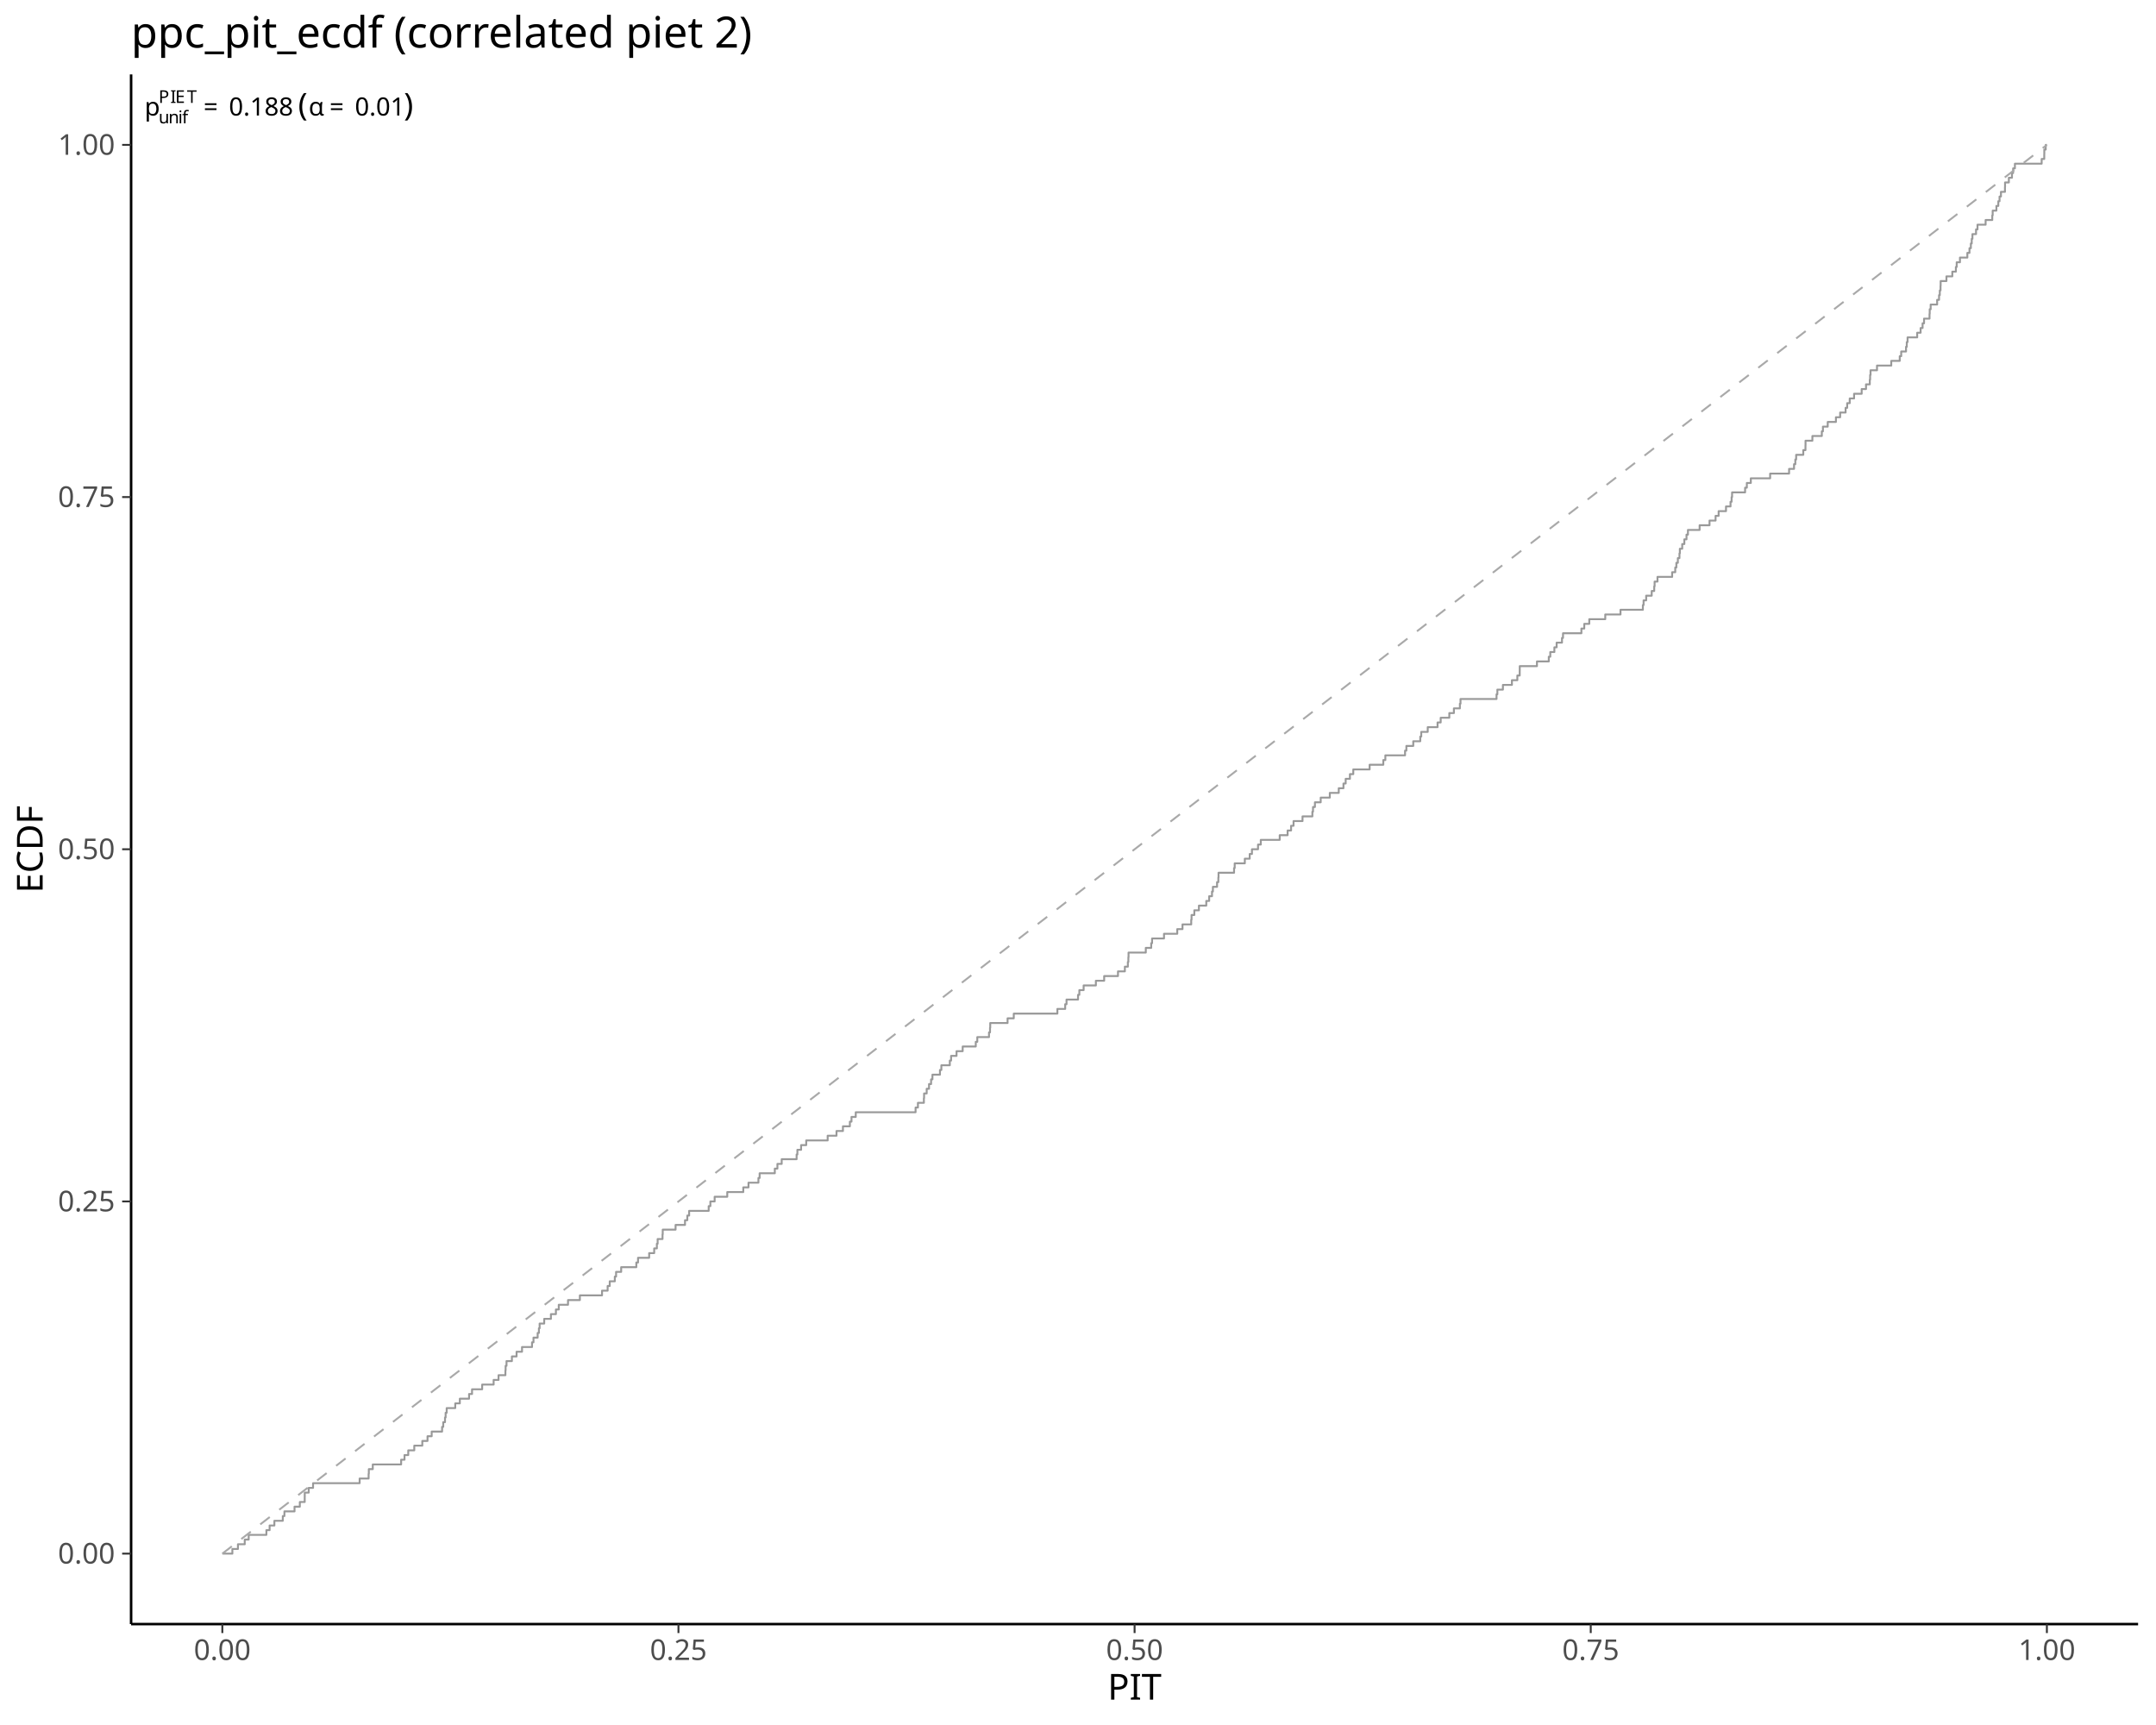
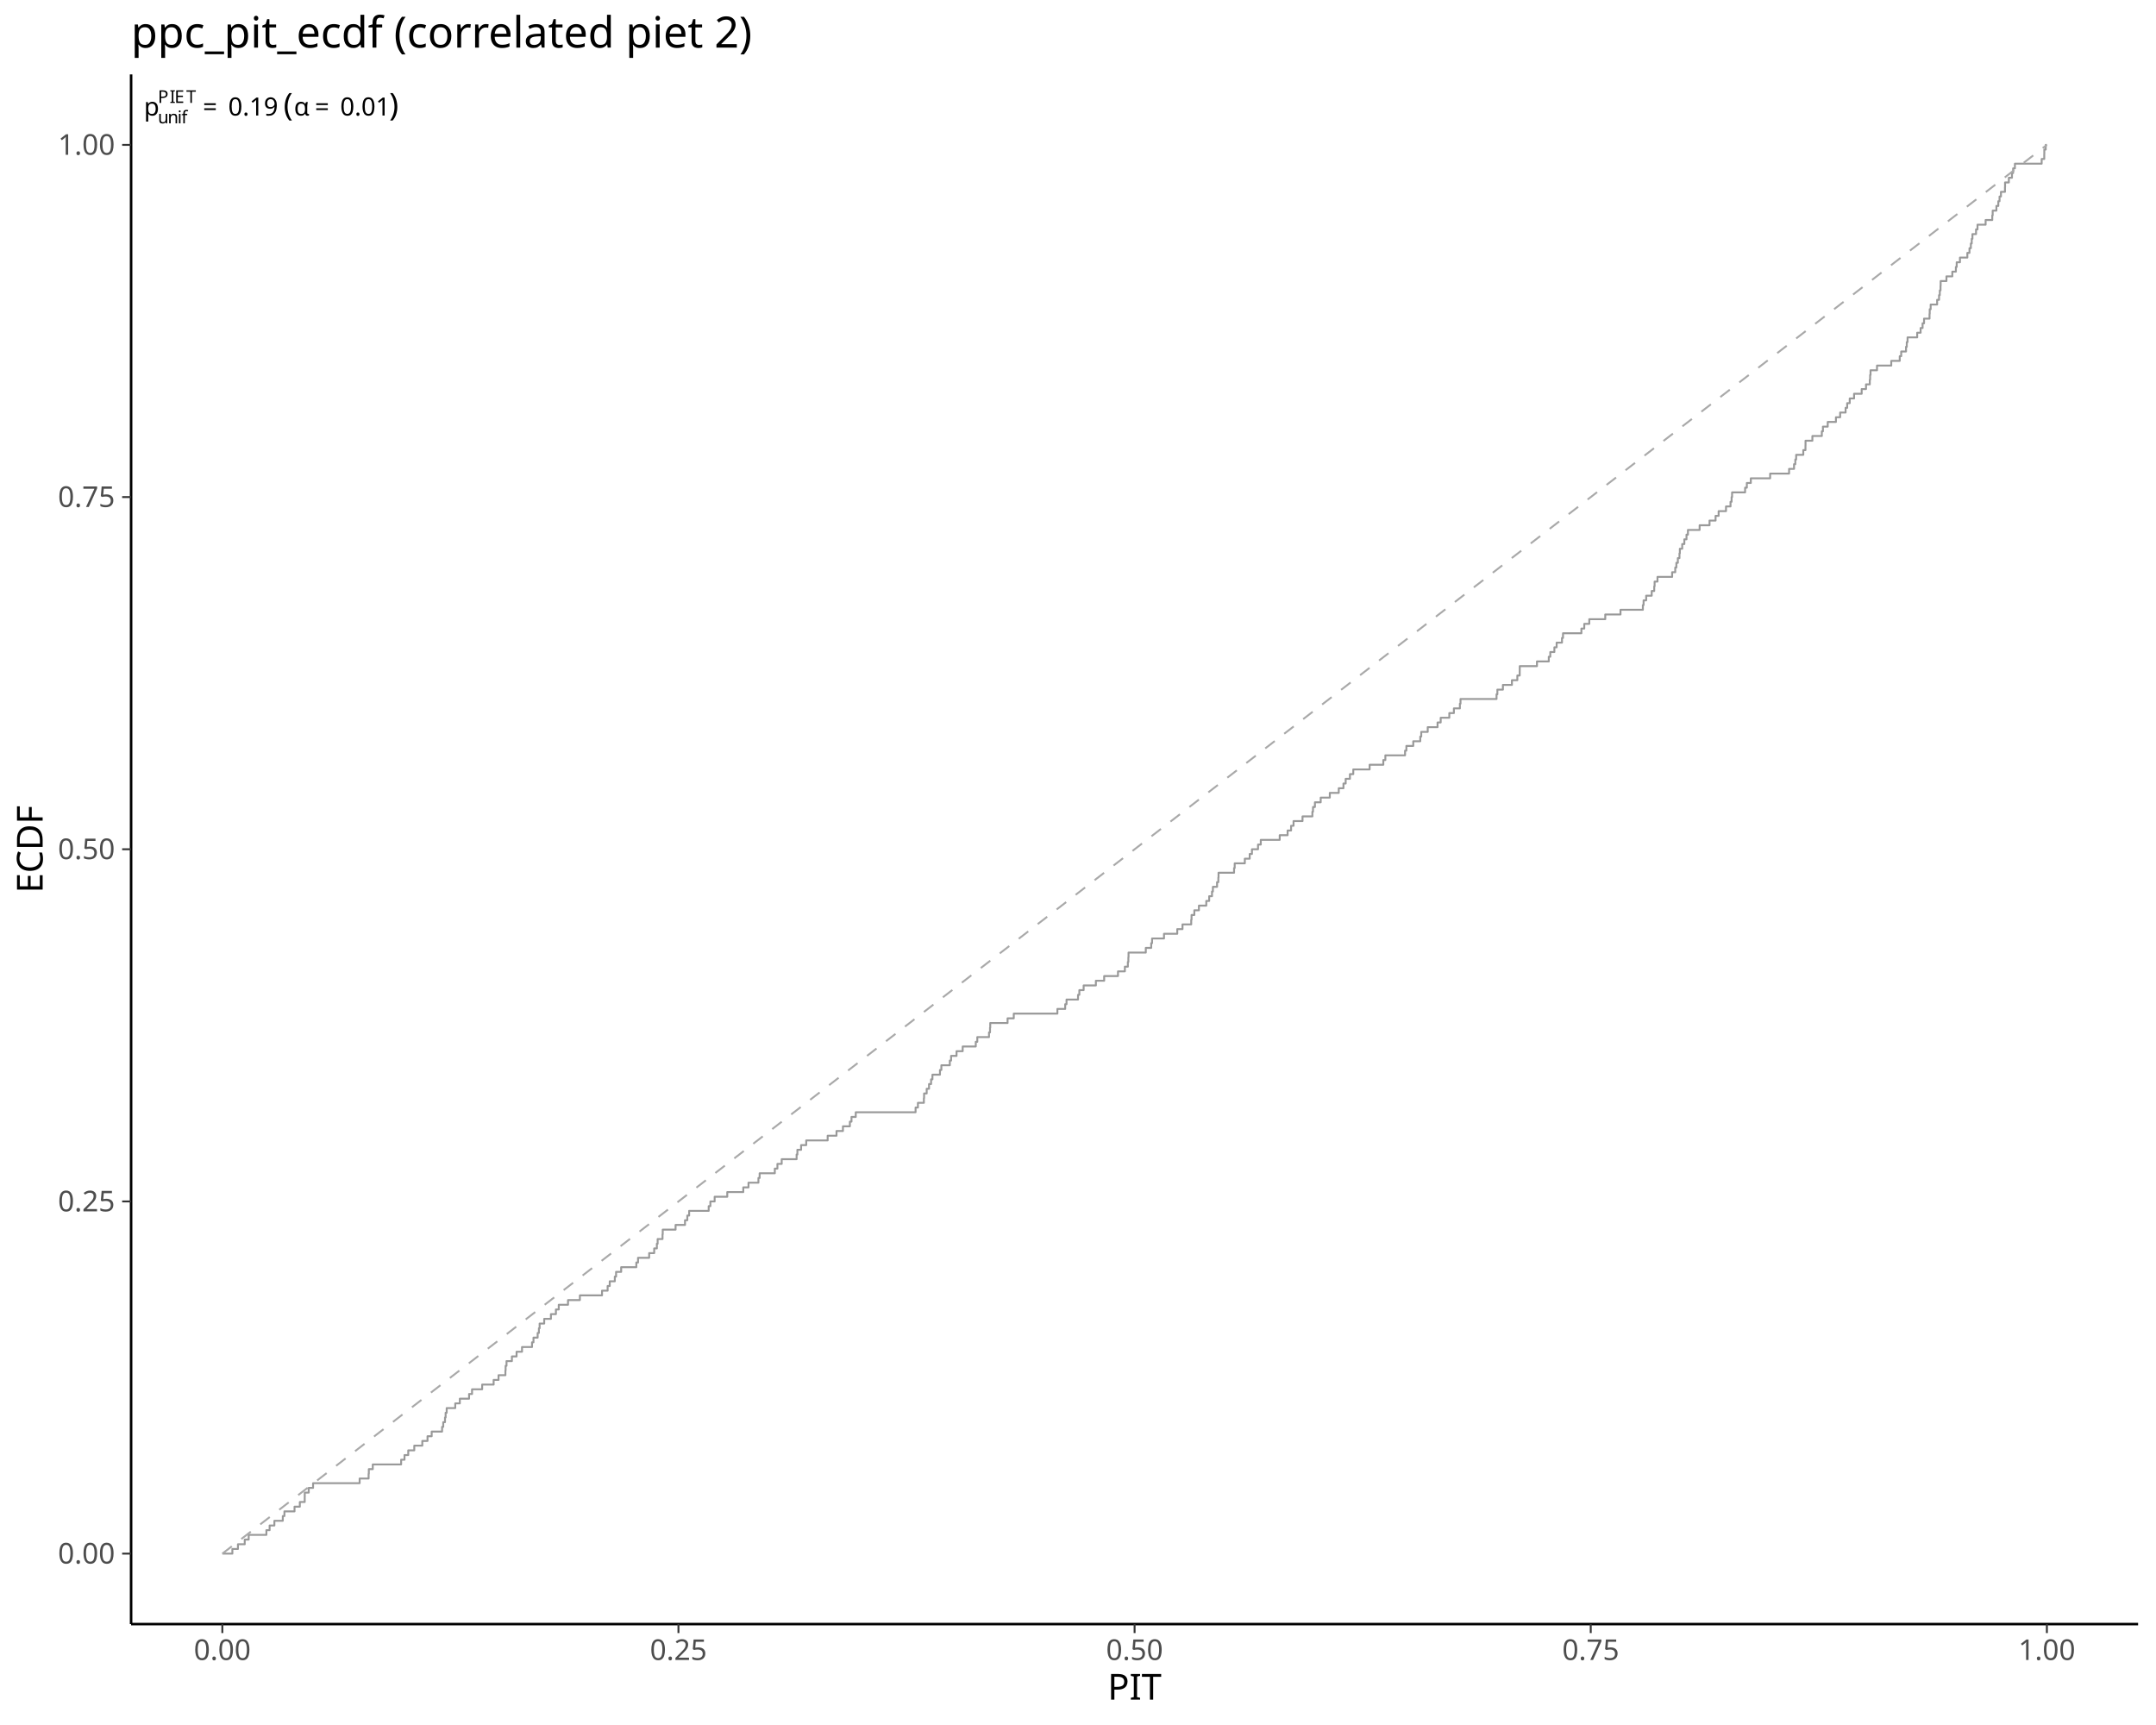
<svg xmlns="http://www.w3.org/2000/svg" class="svglite" data-engine-version="2.0" width="720.00pt" height="576.00pt" viewBox="0 0 720.00 576.00">
  <defs>
    <style type="text/css">
    .svglite line, .svglite polyline, .svglite polygon, .svglite path, .svglite rect, .svglite circle {
      fill: none;
      stroke: #000000;
      stroke-linecap: round;
      stroke-linejoin: round;
      stroke-miterlimit: 10.00;
    }
  </style>
  </defs>
  <rect width="100%" height="100%" style="stroke: none; fill: #FFFFFF;" />
  <defs>
    <clipPath id="cpMC4wMHw3MjAuMDB8MC4wMHw1NzYuMDA=">
      <rect x="0.00" y="0.00" width="720.00" height="576.00" />
    </clipPath>
  </defs>
  <g clip-path="url(#cpMC4wMHw3MjAuMDB8MC4wMHw1NzYuMDA=)">
</g>
  <defs>
    <clipPath id="cpNDMuNzh8NzE0LjAyfDI0Ljg1fDU0Mi4zMA==">
      <rect x="43.78" y="24.85" width="670.24" height="517.45" />
    </clipPath>
  </defs>
  <g clip-path="url(#cpNDMuNzh8NzE0LjAyfDI0Ljg1fDU0Mi4zMA==)">
    <polyline points="74.25,518.78 76.28,518.78 76.28,518.78 77.60,518.78 77.60,517.22 78.32,517.22 78.32,517.22 79.46,517.22 79.46,515.65 80.36,515.65 80.36,515.65 81.73,515.65 81.73,514.08 82.40,514.08 82.40,514.08 83.05,514.08 83.05,512.51 84.44,512.51 84.44,512.51 86.47,512.51 86.47,512.51 88.51,512.51 88.51,512.51 88.96,512.51 88.96,510.94 90.04,510.94 90.04,509.38 90.55,509.38 90.55,509.38 91.63,509.38 91.63,507.81 92.59,507.81 92.59,507.81 94.44,507.81 94.44,506.24 94.63,506.24 94.63,506.24 94.98,506.24 94.98,504.67 96.66,504.67 96.66,504.67 98.36,504.67 98.36,503.10 98.70,503.10 98.70,503.10 100.13,503.10 100.13,501.54 100.74,501.54 100.74,501.54 101.76,501.54 101.76,499.97 101.77,499.97 101.77,498.40 102.78,498.40 102.78,498.40 103.10,498.40 103.10,496.83 104.55,496.83 104.55,495.26 104.81,495.26 104.81,495.26 106.85,495.26 106.85,495.26 108.89,495.26 108.89,495.26 110.93,495.26 110.93,495.26 112.97,495.26 112.97,495.26 115.00,495.26 115.00,495.26 117.04,495.26 117.04,495.26 119.08,495.26 119.08,495.26 120.10,495.26 120.10,493.70 121.12,493.70 121.12,493.70 123.10,493.70 123.10,492.13 123.15,492.13 123.15,492.13 123.17,492.13 123.17,490.56 124.49,490.56 124.49,488.99 125.19,488.99 125.19,488.99 127.23,488.99 127.23,488.99 129.27,488.99 129.27,488.99 131.31,488.99 131.31,488.99 133.34,488.99 133.34,488.99 133.96,488.99 133.96,487.42 135.09,487.42 135.09,485.86 135.38,485.86 135.38,485.86 136.34,485.86 136.34,484.29 137.42,484.29 137.42,484.29 138.35,484.29 138.35,482.72 139.46,482.72 139.46,482.72 141.03,482.72 141.03,481.15 141.50,481.15 141.50,481.15 142.77,481.15 142.77,479.58 143.53,479.58 143.53,479.58 144.16,479.58 144.16,478.02 145.57,478.02 145.57,478.02 147.61,478.02 147.61,478.02 147.64,478.02 147.64,476.45 148.02,476.45 148.02,474.88 148.61,474.88 148.61,473.31 148.82,473.31 148.82,471.74 149.17,471.74 149.17,470.18 149.65,470.18 149.65,470.18 151.68,470.18 151.68,470.18 152.03,470.18 152.03,468.61 153.56,468.61 153.56,467.04 153.72,467.04 153.72,467.04 155.76,467.04 155.76,467.04 156.65,467.04 156.65,465.47 157.64,465.47 157.64,463.90 157.80,463.90 157.80,463.90 159.84,463.90 159.84,463.90 161.02,463.90 161.02,462.33 161.87,462.33 161.87,462.33 163.91,462.33 163.91,462.33 164.85,462.33 164.85,460.77 165.95,460.77 165.95,460.77 166.49,460.77 166.49,459.20 167.99,459.20 167.99,459.20 168.78,459.20 168.78,457.63 168.85,457.63 168.85,456.06 169.15,456.06 169.15,454.49 170.02,454.49 170.02,454.49 170.95,454.49 170.95,452.93 172.06,452.93 172.06,452.93 172.51,452.93 172.51,451.36 174.10,451.36 174.10,451.36 174.33,451.36 174.33,449.79 176.14,449.79 176.14,449.79 177.67,449.79 177.67,448.22 178.16,448.22 178.16,446.65 178.18,446.65 178.18,446.65 179.55,446.65 179.55,445.09 179.97,445.09 179.97,443.52 180.21,443.52 180.21,441.95 180.21,441.95 180.21,441.95 181.74,441.95 181.74,440.38 182.25,440.38 182.25,440.38 183.98,440.38 183.98,438.81 184.29,438.81 184.29,438.81 185.65,438.81 185.65,437.25 186.33,437.25 186.33,437.25 186.60,437.25 186.60,435.68 188.37,435.68 188.37,435.68 189.69,435.68 189.69,434.11 190.40,434.11 190.40,434.11 192.44,434.11 192.44,434.11 193.65,434.11 193.65,432.54 194.48,432.54 194.48,432.54 196.52,432.54 196.52,432.54 198.55,432.54 198.55,432.54 200.59,432.54 200.59,432.54 201.05,432.54 201.05,430.97 202.63,430.97 202.63,430.97 202.92,430.97 202.92,429.41 203.62,429.41 203.62,427.84 204.67,427.84 204.67,427.84 205.32,427.84 205.32,426.27 205.74,426.27 205.74,424.70 206.71,424.70 206.71,424.70 207.44,424.70 207.44,423.13 208.74,423.13 208.74,423.13 210.78,423.13 210.78,423.13 212.50,423.13 212.50,421.57 212.82,421.57 212.82,421.57 213.07,421.57 213.07,420.00 214.86,420.00 214.86,420.00 216.79,420.00 216.79,418.43 216.89,418.43 216.89,418.43 218.47,418.43 218.47,416.86 218.93,416.86 218.93,416.86 219.36,416.86 219.36,415.29 219.62,415.29 219.62,413.73 220.97,413.73 220.97,413.73 221.25,413.73 221.25,412.16 221.32,412.16 221.32,410.59 223.01,410.59 223.01,410.59 225.05,410.59 225.05,410.59 225.61,410.59 225.61,409.02 227.08,409.02 227.08,409.02 228.76,409.02 228.76,407.45 229.12,407.45 229.12,407.45 229.53,407.45 229.53,405.89 230.14,405.89 230.14,404.32 231.16,404.32 231.16,404.32 233.20,404.32 233.20,404.32 235.24,404.32 235.24,404.32 236.67,404.32 236.67,402.75 237.23,402.75 237.23,401.18 237.27,401.18 237.27,401.18 238.66,401.18 238.66,399.61 239.31,399.61 239.31,399.61 241.35,399.61 241.35,399.61 242.87,399.61 242.87,398.05 243.39,398.05 243.39,398.05 245.42,398.05 245.42,398.05 247.46,398.05 247.46,398.05 248.22,398.05 248.22,396.48 249.50,396.48 249.50,396.48 249.96,396.48 249.96,394.91 251.54,394.91 251.54,394.91 253.28,394.91 253.28,393.34 253.58,393.34 253.58,393.34 253.68,393.34 253.68,391.77 255.61,391.77 255.61,391.77 257.65,391.77 257.65,391.77 258.75,391.77 258.75,390.21 259.62,390.21 259.62,388.64 259.69,388.64 259.69,388.64 261.05,388.64 261.05,387.07 261.73,387.07 261.73,387.07 263.76,387.07 263.76,387.07 265.80,387.07 265.80,387.07 266.03,387.07 266.03,385.50 266.29,385.50 266.29,383.93 267.53,383.93 267.53,382.37 267.84,382.37 267.84,382.37 269.24,382.37 269.24,380.80 269.88,380.80 269.88,380.80 271.92,380.80 271.92,380.80 273.95,380.80 273.95,380.80 275.99,380.80 275.99,380.80 276.40,380.80 276.40,379.23 278.03,379.23 278.03,379.23 279.35,379.23 279.35,377.66 280.07,377.66 280.07,377.66 281.50,377.66 281.50,376.09 282.11,376.09 282.11,376.09 283.82,376.09 283.82,374.53 284.14,374.53 284.14,374.53 284.36,374.53 284.36,372.96 285.78,372.96 285.78,371.39 286.18,371.39 286.18,371.39 288.22,371.39 288.22,371.39 290.26,371.39 290.26,371.39 292.29,371.39 292.29,371.39 294.33,371.39 294.33,371.39 296.37,371.39 296.37,371.39 298.41,371.39 298.41,371.39 300.45,371.39 300.45,371.39 302.48,371.39 302.48,371.39 304.52,371.39 304.52,371.39 305.76,371.39 305.76,369.82 306.54,369.82 306.54,368.25 306.56,368.25 306.56,368.25 308.53,368.25 308.53,366.69 308.60,366.69 308.60,366.69 308.60,366.69 308.60,365.12 309.47,365.12 309.47,363.55 310.25,363.55 310.25,361.98 310.63,361.98 310.63,361.98 310.94,361.98 310.94,360.41 311.39,360.41 311.39,358.85 312.67,358.85 312.67,358.85 313.90,358.85 313.90,357.28 314.37,357.28 314.37,355.71 314.71,355.71 314.71,355.71 316.75,355.71 316.75,355.71 317.19,355.71 317.19,354.14 317.62,354.14 317.62,352.57 318.79,352.57 318.79,352.57 319.44,352.57 319.44,351.00 320.82,351.00 320.82,351.00 321.49,351.00 321.49,349.44 322.86,349.44 322.86,349.44 324.90,349.44 324.90,349.44 325.86,349.44 325.86,347.87 326.37,347.87 326.37,346.30 326.94,346.30 326.94,346.30 328.98,346.30 328.98,346.30 330.28,346.30 330.28,344.73 330.62,344.73 330.62,343.16 330.69,343.16 330.69,341.60 331.01,341.60 331.01,341.60 333.05,341.60 333.05,341.60 335.09,341.60 335.09,341.60 336.48,341.60 336.48,340.03 337.13,340.03 337.13,340.03 338.55,340.03 338.55,338.46 339.16,338.46 339.16,338.46 341.20,338.46 341.20,338.46 343.24,338.46 343.24,338.46 345.28,338.46 345.28,338.46 347.32,338.46 347.32,338.46 349.35,338.46 349.35,338.46 351.39,338.46 351.39,338.46 353.12,338.46 353.12,336.89 353.43,336.89 353.43,336.89 355.47,336.89 355.47,336.89 355.72,336.89 355.72,335.32 356.17,335.32 356.17,333.76 357.50,333.76 357.50,333.76 359.54,333.76 359.54,333.76 360.01,333.76 360.01,332.19 360.45,332.19 360.45,330.62 361.58,330.62 361.58,330.62 361.88,330.62 361.88,329.05 363.62,329.05 363.62,329.05 365.66,329.05 365.66,329.05 365.97,329.05 365.97,327.48 367.69,327.48 367.69,327.48 368.74,327.48 368.74,325.92 369.73,325.92 369.73,325.92 371.77,325.92 371.77,325.92 373.35,325.92 373.35,324.35 373.81,324.35 373.81,324.35 375.65,324.35 375.65,322.78 375.85,322.78 375.85,322.78 376.65,322.78 376.65,321.21 376.82,321.21 376.82,319.64 376.88,319.64 376.88,318.08 377.88,318.08 377.88,318.08 379.92,318.08 379.92,318.08 381.96,318.08 381.96,318.08 382.64,318.08 382.64,316.51 384.00,316.51 384.00,316.51 384.45,316.51 384.45,314.94 384.74,314.94 384.74,313.37 386.03,313.37 386.03,313.37 388.07,313.37 388.07,313.37 388.72,313.37 388.72,311.80 390.11,311.80 390.11,311.80 392.15,311.80 392.15,311.80 393.15,311.80 393.15,310.24 394.19,310.24 394.19,310.24 394.90,310.24 394.90,308.67 396.22,308.67 396.22,308.67 397.81,308.67 397.81,307.10 397.92,307.10 397.92,305.53 398.26,305.53 398.26,305.53 398.85,305.53 398.85,303.96 400.30,303.96 400.30,303.96 400.38,303.96 400.38,302.40 402.34,302.40 402.34,302.40 402.84,302.40 402.84,300.83 403.81,300.83 403.81,299.26 404.37,299.26 404.37,299.26 404.75,299.26 404.75,297.69 405.05,297.69 405.05,296.12 406.41,296.12 406.41,296.12 406.44,296.12 406.44,294.56 406.87,294.56 406.87,292.99 406.93,292.99 406.93,291.42 408.45,291.42 408.45,291.42 410.49,291.42 410.49,291.42 412.12,291.42 412.12,289.85 412.33,289.85 412.33,288.28 412.53,288.28 412.53,288.28 414.56,288.28 414.56,288.28 415.71,288.28 415.71,286.72 416.60,286.72 416.60,286.72 417.34,286.72 417.34,285.15 418.09,285.15 418.09,283.58 418.64,283.58 418.64,283.58 420.12,283.58 420.12,282.01 420.68,282.01 420.68,282.01 421.04,282.01 421.04,280.44 422.72,280.44 422.72,280.44 424.75,280.44 424.75,280.44 426.79,280.44 426.79,280.44 427.36,280.44 427.36,278.88 428.83,278.88 428.83,278.88 430.00,278.88 430.00,277.31 430.87,277.31 430.87,277.31 431.16,277.31 431.16,275.74 431.98,275.74 431.98,274.17 432.90,274.17 432.90,274.17 434.94,274.17 434.94,274.17 434.98,274.17 434.98,272.60 436.98,272.60 436.98,272.60 438.27,272.60 438.27,271.04 438.48,271.04 438.48,269.47 439.02,269.47 439.02,269.47 439.12,269.47 439.12,267.90 441.05,267.90 441.05,266.33 441.06,266.33 441.06,266.33 443.09,266.33 443.09,266.33 444.09,266.33 444.09,264.76 445.13,264.76 445.13,264.76 447.08,264.76 447.08,263.20 447.17,263.20 447.17,263.20 448.65,263.20 448.65,261.63 449.21,261.63 449.21,261.63 449.39,261.63 449.39,260.06 450.81,260.06 450.81,258.49 451.24,258.49 451.24,258.49 451.93,258.49 451.93,256.92 453.28,256.92 453.28,256.92 455.32,256.92 455.32,256.92 457.36,256.92 457.36,256.92 457.39,256.92 457.39,255.36 459.40,255.36 459.40,255.36 461.43,255.36 461.43,255.36 461.96,255.36 461.96,253.79 462.64,253.79 462.64,252.22 463.47,252.22 463.47,252.22 465.51,252.22 465.51,252.22 467.55,252.22 467.55,252.22 469.22,252.22 469.22,250.65 469.59,250.65 469.59,250.65 469.66,250.65 469.66,249.08 471.62,249.08 471.62,249.08 471.96,249.08 471.96,247.51 473.66,247.51 473.66,247.51 474.30,247.51 474.30,245.95 474.63,245.95 474.63,244.38 475.70,244.38 475.70,244.38 476.79,244.38 476.79,242.81 477.74,242.81 477.74,242.81 479.77,242.81 479.77,242.81 480.07,242.81 480.07,241.24 481.12,241.24 481.12,239.67 481.81,239.67 481.81,239.67 483.85,239.67 483.85,239.67 484.00,239.67 484.00,238.11 485.53,238.11 485.53,236.54 485.89,236.54 485.89,236.54 487.53,236.54 487.53,234.97 487.74,234.97 487.74,233.40 487.93,233.40 487.93,233.40 489.96,233.40 489.96,233.40 492.00,233.40 492.00,233.40 494.04,233.40 494.04,233.40 496.08,233.40 496.08,233.40 498.11,233.40 498.11,233.40 499.77,233.40 499.77,231.83 500.05,231.83 500.05,230.27 500.15,230.27 500.15,230.27 501.90,230.27 501.90,228.70 502.19,228.70 502.19,228.70 504.23,228.70 504.23,228.70 504.91,228.70 504.91,227.13 506.27,227.13 506.27,227.13 506.72,227.13 506.72,225.56 507.51,225.56 507.51,223.99 507.52,223.99 507.52,222.43 508.30,222.43 508.30,222.43 510.34,222.43 510.34,222.43 512.38,222.43 512.38,222.43 513.27,222.43 513.27,220.86 514.42,220.86 514.42,220.86 516.46,220.86 516.46,220.86 517.22,220.86 517.22,219.29 517.72,219.29 517.72,217.72 518.49,217.72 518.49,217.72 519.09,217.72 519.09,216.15 519.84,216.15 519.84,214.59 520.53,214.59 520.53,214.59 521.63,214.59 521.63,213.02 521.97,213.02 521.97,211.45 522.57,211.45 522.57,211.45 524.61,211.45 524.61,211.45 526.64,211.45 526.64,211.45 528.11,211.45 528.11,209.88 528.68,209.88 528.68,209.88 529.07,209.88 529.07,208.31 530.72,208.31 530.72,208.31 530.74,208.31 530.74,206.75 532.76,206.75 532.76,206.75 534.80,206.75 534.80,206.75 536.08,206.75 536.08,205.18 536.83,205.18 536.83,205.18 538.87,205.18 538.87,205.18 540.91,205.18 540.91,205.18 541.17,205.18 541.17,203.61 542.95,203.61 542.95,203.61 544.98,203.61 544.98,203.61 547.02,203.61 547.02,203.61 548.64,203.61 548.64,202.04 548.88,202.04 548.88,200.47 549.06,200.47 549.06,200.47 549.74,200.47 549.74,198.91 551.10,198.91 551.10,198.91 551.59,198.91 551.59,197.34 552.43,197.34 552.43,195.77 552.56,195.77 552.56,194.20 553.14,194.20 553.14,194.20 553.52,194.20 553.52,192.63 555.17,192.63 555.17,192.63 557.21,192.63 557.21,192.63 558.42,192.63 558.42,191.07 559.25,191.07 559.25,191.07 559.45,191.07 559.45,189.50 559.82,189.50 559.82,187.93 560.32,187.93 560.32,186.36 560.86,186.36 560.86,184.79 560.99,184.79 560.99,183.23 561.29,183.23 561.29,183.23 561.78,183.23 561.78,181.66 562.49,181.66 562.49,180.09 563.21,180.09 563.21,178.52 563.33,178.52 563.33,178.52 563.69,178.52 563.69,176.95 565.36,176.95 565.36,176.95 567.40,176.95 567.40,176.95 567.59,176.95 567.59,175.39 569.44,175.39 569.44,175.39 570.90,175.39 570.90,173.82 571.48,173.82 571.48,173.82 572.92,173.82 572.92,172.25 573.51,172.25 573.51,172.25 573.94,172.25 573.94,170.68 575.55,170.68 575.55,170.68 576.40,170.68 576.40,169.11 577.59,169.11 577.59,169.11 577.91,169.11 577.91,167.55 578.27,167.55 578.27,165.98 578.43,165.98 578.43,164.41 579.63,164.41 579.63,164.41 581.67,164.41 581.67,164.41 582.78,164.41 582.78,162.84 583.36,162.84 583.36,161.27 583.70,161.27 583.70,161.27 584.69,161.27 584.69,159.71 585.74,159.71 585.74,159.71 587.78,159.71 587.78,159.71 589.82,159.71 589.82,159.71 591.14,159.71 591.14,158.14 591.85,158.14 591.85,158.14 593.89,158.14 593.89,158.14 595.93,158.14 595.93,158.14 597.47,158.14 597.47,156.57 597.97,156.57 597.97,156.57 599.12,156.57 599.12,155.00 599.55,155.00 599.55,153.43 599.83,153.43 599.83,151.87 600.01,151.87 600.01,151.87 602.04,151.87 602.04,151.87 602.21,151.87 602.21,150.30 602.94,150.30 602.94,148.73 602.96,148.73 602.96,147.16 604.08,147.16 604.08,147.16 605.25,147.16 605.25,145.59 606.12,145.59 606.12,145.59 608.16,145.59 608.16,145.59 608.40,145.59 608.40,144.02 608.77,144.02 608.77,142.46 610.20,142.46 610.20,142.46 610.37,142.46 610.37,140.89 612.23,140.89 612.23,140.89 613.11,140.89 613.11,139.32 614.27,139.32 614.27,139.32 614.52,139.32 614.52,137.75 616.31,137.75 616.31,137.75 616.34,137.75 616.34,136.18 616.87,136.18 616.87,134.62 617.72,134.62 617.72,133.05 618.35,133.05 618.35,133.05 619.17,133.05 619.17,131.48 620.38,131.48 620.38,131.48 621.71,131.48 621.71,129.91 622.42,129.91 622.42,129.91 623.16,129.91 623.16,128.34 624.42,128.34 624.42,126.78 624.46,126.78 624.46,126.78 624.53,126.78 624.53,125.21 624.67,125.21 624.67,123.64 626.50,123.64 626.50,123.64 626.83,123.64 626.83,122.07 628.54,122.07 628.54,122.07 630.57,122.07 630.57,122.07 631.59,122.07 631.59,120.50 632.61,120.50 632.61,120.50 634.42,120.50 634.42,118.94 634.65,118.94 634.65,118.94 634.91,118.94 634.91,117.37 636.52,117.37 636.52,115.80 636.69,115.80 636.69,115.80 636.77,115.80 636.77,114.23 637.03,114.23 637.03,112.66 638.72,112.66 638.72,112.66 640.25,112.66 640.25,111.10 640.76,111.10 640.76,111.10 641.39,111.10 641.39,109.53 642.05,109.53 642.05,107.96 642.54,107.96 642.54,106.39 642.80,106.39 642.80,106.39 644.37,106.39 644.37,104.82 644.43,104.82 644.43,103.26 644.75,103.26 644.75,101.69 644.84,101.69 644.84,101.69 646.88,101.69 646.88,101.69 646.91,101.69 646.91,100.12 647.55,100.12 647.55,98.55 647.80,98.55 647.80,96.98 648.04,96.98 648.04,95.42 648.08,95.42 648.08,93.85 648.91,93.85 648.91,93.85 650.02,93.85 650.02,92.28 650.95,92.28 650.95,92.28 651.98,92.28 651.98,90.71 652.99,90.71 652.99,90.71 653.17,90.71 653.17,89.14 653.44,89.14 653.44,87.58 654.53,87.58 654.53,86.01 655.03,86.01 655.03,86.01 657.00,86.01 657.00,84.44 657.07,84.44 657.07,84.44 657.71,84.44 657.71,82.87 658.17,82.87 658.17,81.30 658.46,81.30 658.46,79.74 658.70,79.74 658.70,78.17 659.10,78.17 659.10,78.17 659.90,78.17 659.90,76.60 660.39,76.60 660.39,75.03 661.14,75.03 661.14,75.03 663.10,75.03 663.10,73.46 663.18,73.46 663.18,73.46 665.22,73.46 665.22,73.46 665.32,73.46 665.32,71.90 665.46,71.90 665.46,70.33 666.70,70.33 666.70,68.76 667.25,68.76 667.25,68.76 667.34,68.76 667.34,67.19 667.75,67.19 667.75,65.62 668.22,65.62 668.22,64.06 669.29,64.06 669.29,64.06 669.56,64.06 669.56,62.49 669.59,62.49 669.59,60.92 670.86,60.92 670.86,59.35 671.33,59.35 671.33,59.35 671.90,59.35 671.90,57.78 672.29,57.78 672.29,56.22 672.88,56.22 672.88,54.65 673.37,54.65 673.37,54.65 675.41,54.65 675.41,54.65 677.44,54.65 677.44,54.65 679.48,54.65 679.48,54.65 681.52,54.65 681.52,54.65 681.82,54.65 681.82,53.08 682.68,53.08 682.68,51.51 682.70,51.51 682.70,49.94 683.17,49.94 683.17,48.38 683.56,48.38 683.56,48.38 " style="stroke-width: 0.64; stroke: #999999; stroke-linecap: butt;" />
    <line x1="74.25" y1="518.78" x2="683.56" y2="48.38" style="stroke-width: 0.64; stroke: #A9A9A9; stroke-dasharray: 4.00,4.00; stroke-linecap: butt;" />
-     <text x="48.28" y="38.58" style="font-size: 8.40px; font-family: sans;" textLength="4.67px" lengthAdjust="spacingAndGlyphs">p</text>
-     <text x="52.96" y="41.18" style="font-size: 5.88px; font-family: sans;" textLength="3.27px" lengthAdjust="spacingAndGlyphs">u</text>
-     <text x="56.23" y="41.18" style="font-size: 5.88px; font-family: sans;" textLength="3.27px" lengthAdjust="spacingAndGlyphs">n</text>
-     <text x="59.50" y="41.18" style="font-size: 5.88px; font-family: sans;" textLength="1.31px" lengthAdjust="spacingAndGlyphs">i</text>
-     <text x="60.80" y="41.18" style="font-size: 5.88px; font-family: sans;" textLength="1.63px" lengthAdjust="spacingAndGlyphs">f</text>
-     <text x="52.96" y="34.36" style="font-size: 5.88px; font-family: sans;" textLength="3.92px" lengthAdjust="spacingAndGlyphs">P</text>
-     <text x="56.88" y="34.36" style="font-size: 5.88px; font-family: sans;" textLength="1.63px" lengthAdjust="spacingAndGlyphs">I</text>
-     <text x="58.51" y="34.36" style="font-size: 5.88px; font-family: sans;" textLength="3.92px" lengthAdjust="spacingAndGlyphs">E</text>
-     <text x="62.44" y="34.36" style="font-size: 5.88px; font-family: sans;" textLength="3.59px" lengthAdjust="spacingAndGlyphs">T</text>
-     <text x="67.97" y="38.58" style="font-size: 8.40px; font-family: sans;" textLength="6.52px" lengthAdjust="spacingAndGlyphs">=</text>
-     <text x="76.44" y="38.58" style="font-size: 8.40px; font-family: sans;" textLength="21.02px" lengthAdjust="spacingAndGlyphs">0.188</text>
-     <text x="97.46" y="38.58" style="font-size: 8.40px; font-family: sans;" textLength="2.10px" lengthAdjust="spacingAndGlyphs"> </text>
-     <text x="99.56" y="38.58" style="font-size: 10.50px; font-family: sans;" textLength="3.50px" lengthAdjust="spacingAndGlyphs">(</text>
-     <text x="103.06" y="38.58" style="font-size: 8.40px; font-family: sans;" textLength="5.04px" lengthAdjust="spacingAndGlyphs">α</text>
-     <text x="110.04" y="38.58" style="font-size: 8.40px; font-family: sans;" textLength="6.52px" lengthAdjust="spacingAndGlyphs">=</text>
-     <text x="118.51" y="38.58" style="font-size: 8.40px; font-family: sans;" textLength="16.35px" lengthAdjust="spacingAndGlyphs">0.01</text>
-     <text x="134.86" y="38.58" style="font-size: 10.50px; font-family: sans;" textLength="3.49px" lengthAdjust="spacingAndGlyphs">)</text>
+     <text x="48.05" y="38.58" style="font-size: 8.40px; font-family: sans;" textLength="4.67px" lengthAdjust="spacingAndGlyphs">p</text>
+     <text x="52.72" y="41.18" style="font-size: 5.88px; font-family: sans;" textLength="3.27px" lengthAdjust="spacingAndGlyphs">u</text>
+     <text x="55.99" y="41.18" style="font-size: 5.88px; font-family: sans;" textLength="3.27px" lengthAdjust="spacingAndGlyphs">n</text>
+     <text x="59.26" y="41.18" style="font-size: 5.88px; font-family: sans;" textLength="1.31px" lengthAdjust="spacingAndGlyphs">i</text>
+     <text x="60.57" y="41.18" style="font-size: 5.88px; font-family: sans;" textLength="1.63px" lengthAdjust="spacingAndGlyphs">f</text>
+     <text x="52.72" y="34.36" style="font-size: 5.88px; font-family: sans;" textLength="3.92px" lengthAdjust="spacingAndGlyphs">P</text>
+     <text x="56.65" y="34.36" style="font-size: 5.88px; font-family: sans;" textLength="1.63px" lengthAdjust="spacingAndGlyphs">I</text>
+     <text x="58.28" y="34.36" style="font-size: 5.88px; font-family: sans;" textLength="3.92px" lengthAdjust="spacingAndGlyphs">E</text>
+     <text x="62.20" y="34.36" style="font-size: 5.88px; font-family: sans;" textLength="3.59px" lengthAdjust="spacingAndGlyphs">T</text>
+     <text x="67.74" y="38.58" style="font-size: 8.40px; font-family: sans;" textLength="6.52px" lengthAdjust="spacingAndGlyphs">=</text>
+     <text x="76.21" y="38.58" style="font-size: 8.40px; font-family: sans;" textLength="16.35px" lengthAdjust="spacingAndGlyphs">0.19</text>
+     <text x="92.55" y="38.58" style="font-size: 8.40px; font-family: sans;" textLength="2.10px" lengthAdjust="spacingAndGlyphs"> </text>
+     <text x="94.66" y="38.58" style="font-size: 10.50px; font-family: sans;" textLength="3.50px" lengthAdjust="spacingAndGlyphs">(</text>
+     <text x="98.15" y="38.58" style="font-size: 8.40px; font-family: sans;" textLength="5.04px" lengthAdjust="spacingAndGlyphs">α</text>
+     <text x="105.14" y="38.58" style="font-size: 8.40px; font-family: sans;" textLength="6.52px" lengthAdjust="spacingAndGlyphs">=</text>
+     <text x="113.60" y="38.58" style="font-size: 8.40px; font-family: sans;" textLength="16.35px" lengthAdjust="spacingAndGlyphs">0.01</text>
+     <text x="129.95" y="38.58" style="font-size: 10.50px; font-family: sans;" textLength="3.49px" lengthAdjust="spacingAndGlyphs">)</text>
  </g>
  <g clip-path="url(#cpMC4wMHw3MjAuMDB8MC4wMHw1NzYuMDA=)">
    <polyline points="43.78,542.30 43.78,24.85 " style="stroke-width: 0.85; stroke-linecap: butt;" />
    <text x="38.40" y="522.09" text-anchor="end" style="font-size: 9.60px; fill: #4D4D4D; font-family: sans;" textLength="18.69px" lengthAdjust="spacingAndGlyphs">0.00</text>
    <text x="38.40" y="404.49" text-anchor="end" style="font-size: 9.60px; fill: #4D4D4D; font-family: sans;" textLength="18.69px" lengthAdjust="spacingAndGlyphs">0.25</text>
    <text x="38.40" y="286.88" text-anchor="end" style="font-size: 9.60px; fill: #4D4D4D; font-family: sans;" textLength="18.69px" lengthAdjust="spacingAndGlyphs">0.50</text>
    <text x="38.40" y="169.28" text-anchor="end" style="font-size: 9.60px; fill: #4D4D4D; font-family: sans;" textLength="18.69px" lengthAdjust="spacingAndGlyphs">0.75</text>
    <text x="38.40" y="51.68" text-anchor="end" style="font-size: 9.60px; fill: #4D4D4D; font-family: sans;" textLength="18.69px" lengthAdjust="spacingAndGlyphs">1.00</text>
    <polyline points="40.79,518.78 43.78,518.78 " style="stroke-width: 0.64; stroke: #333333; stroke-linecap: butt;" />
    <polyline points="40.79,401.18 43.78,401.18 " style="stroke-width: 0.64; stroke: #333333; stroke-linecap: butt;" />
    <polyline points="40.79,283.58 43.78,283.58 " style="stroke-width: 0.64; stroke: #333333; stroke-linecap: butt;" />
    <polyline points="40.79,165.98 43.78,165.98 " style="stroke-width: 0.64; stroke: #333333; stroke-linecap: butt;" />
    <polyline points="40.79,48.38 43.78,48.38 " style="stroke-width: 0.64; stroke: #333333; stroke-linecap: butt;" />
    <polyline points="43.78,542.30 714.02,542.30 " style="stroke-width: 0.85; stroke-linecap: butt;" />
    <polyline points="74.25,545.29 74.25,542.30 " style="stroke-width: 0.64; stroke: #333333; stroke-linecap: butt;" />
    <polyline points="226.57,545.29 226.57,542.30 " style="stroke-width: 0.64; stroke: #333333; stroke-linecap: butt;" />
    <polyline points="378.90,545.29 378.90,542.30 " style="stroke-width: 0.64; stroke: #333333; stroke-linecap: butt;" />
    <polyline points="531.23,545.29 531.23,542.30 " style="stroke-width: 0.64; stroke: #333333; stroke-linecap: butt;" />
    <polyline points="683.56,545.29 683.56,542.30 " style="stroke-width: 0.64; stroke: #333333; stroke-linecap: butt;" />
    <text x="74.25" y="554.29" text-anchor="middle" style="font-size: 9.60px; fill: #4D4D4D; font-family: sans;" textLength="18.69px" lengthAdjust="spacingAndGlyphs">0.00</text>
    <text x="226.57" y="554.29" text-anchor="middle" style="font-size: 9.60px; fill: #4D4D4D; font-family: sans;" textLength="18.69px" lengthAdjust="spacingAndGlyphs">0.25</text>
    <text x="378.90" y="554.29" text-anchor="middle" style="font-size: 9.60px; fill: #4D4D4D; font-family: sans;" textLength="18.69px" lengthAdjust="spacingAndGlyphs">0.50</text>
    <text x="531.23" y="554.29" text-anchor="middle" style="font-size: 9.60px; fill: #4D4D4D; font-family: sans;" textLength="18.69px" lengthAdjust="spacingAndGlyphs">0.75</text>
    <text x="683.56" y="554.29" text-anchor="middle" style="font-size: 9.60px; fill: #4D4D4D; font-family: sans;" textLength="18.69px" lengthAdjust="spacingAndGlyphs">1.00</text>
    <text x="378.90" y="567.53" text-anchor="middle" style="font-size: 12.00px; font-family: sans;" textLength="18.67px" lengthAdjust="spacingAndGlyphs">PIT</text>
    <text transform="translate(14.24,283.58) rotate(-90)" text-anchor="middle" style="font-size: 12.00px; font-family: sans;" textLength="32.67px" lengthAdjust="spacingAndGlyphs">ECDF</text>
    <text x="43.78" y="15.89" style="font-size: 14.40px; font-family: sans;" textLength="198.53px" lengthAdjust="spacingAndGlyphs">ppc_pit_ecdf (correlated piet 2)</text>
  </g>
</svg>
